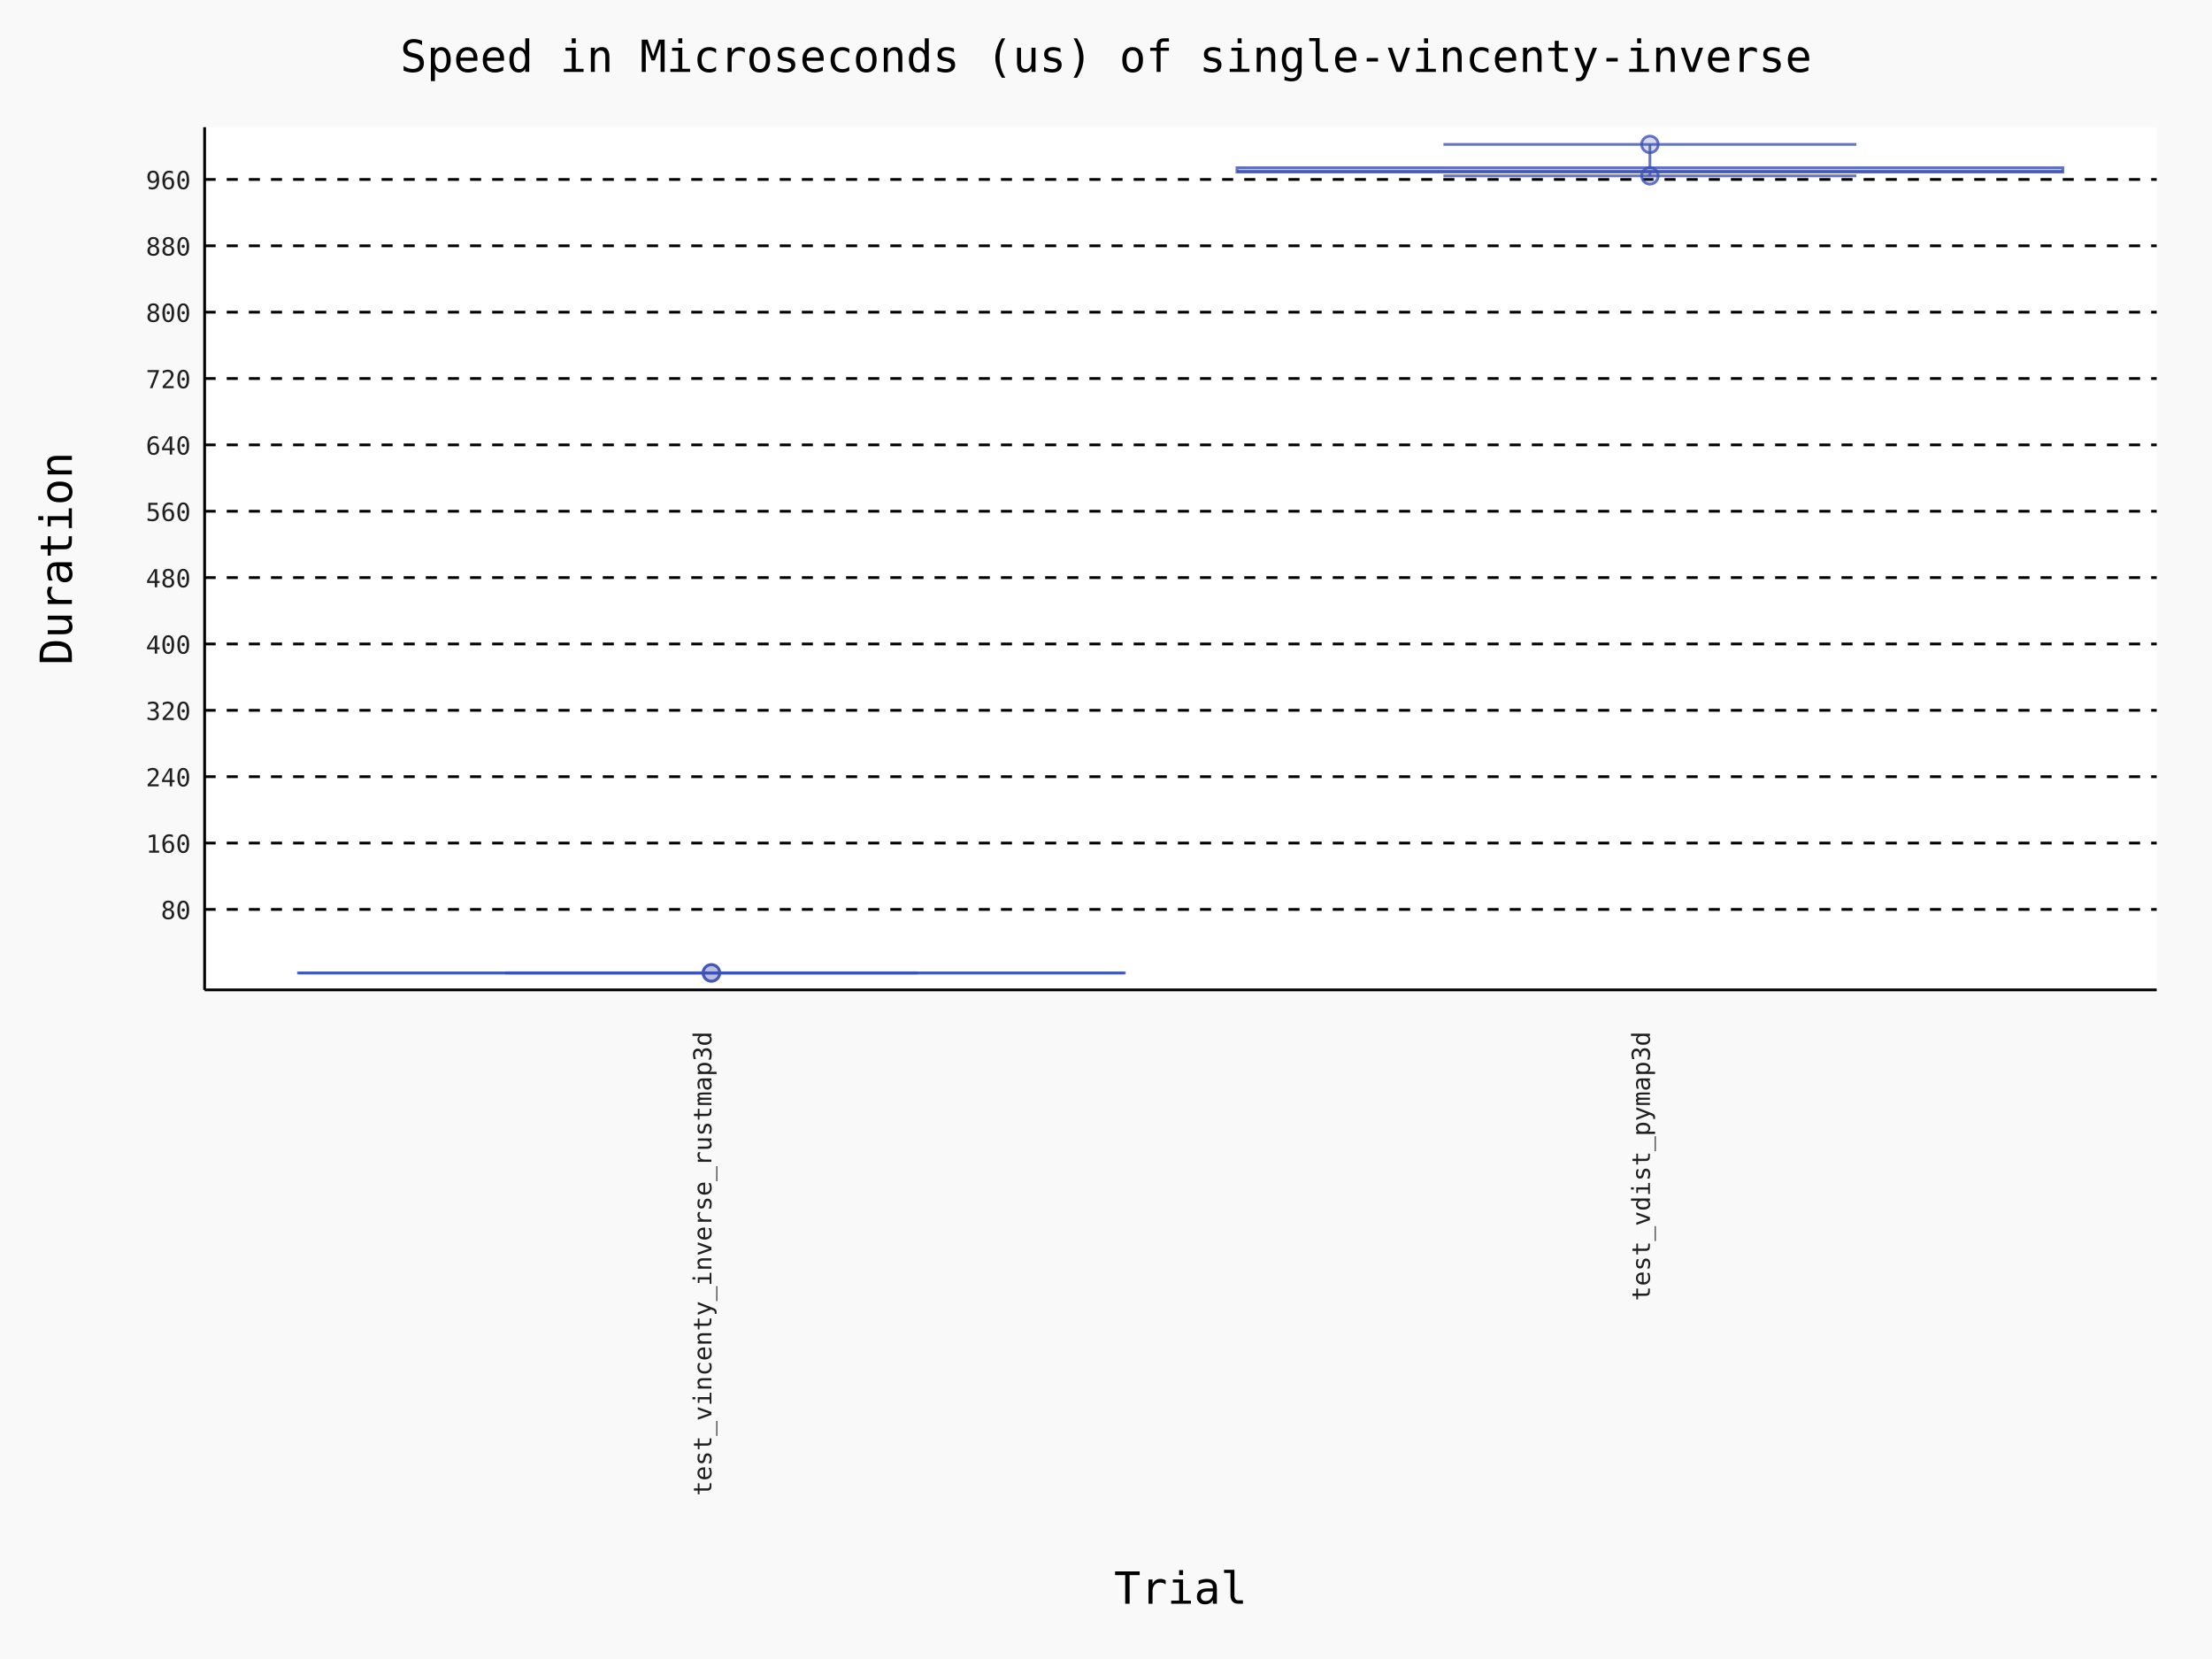
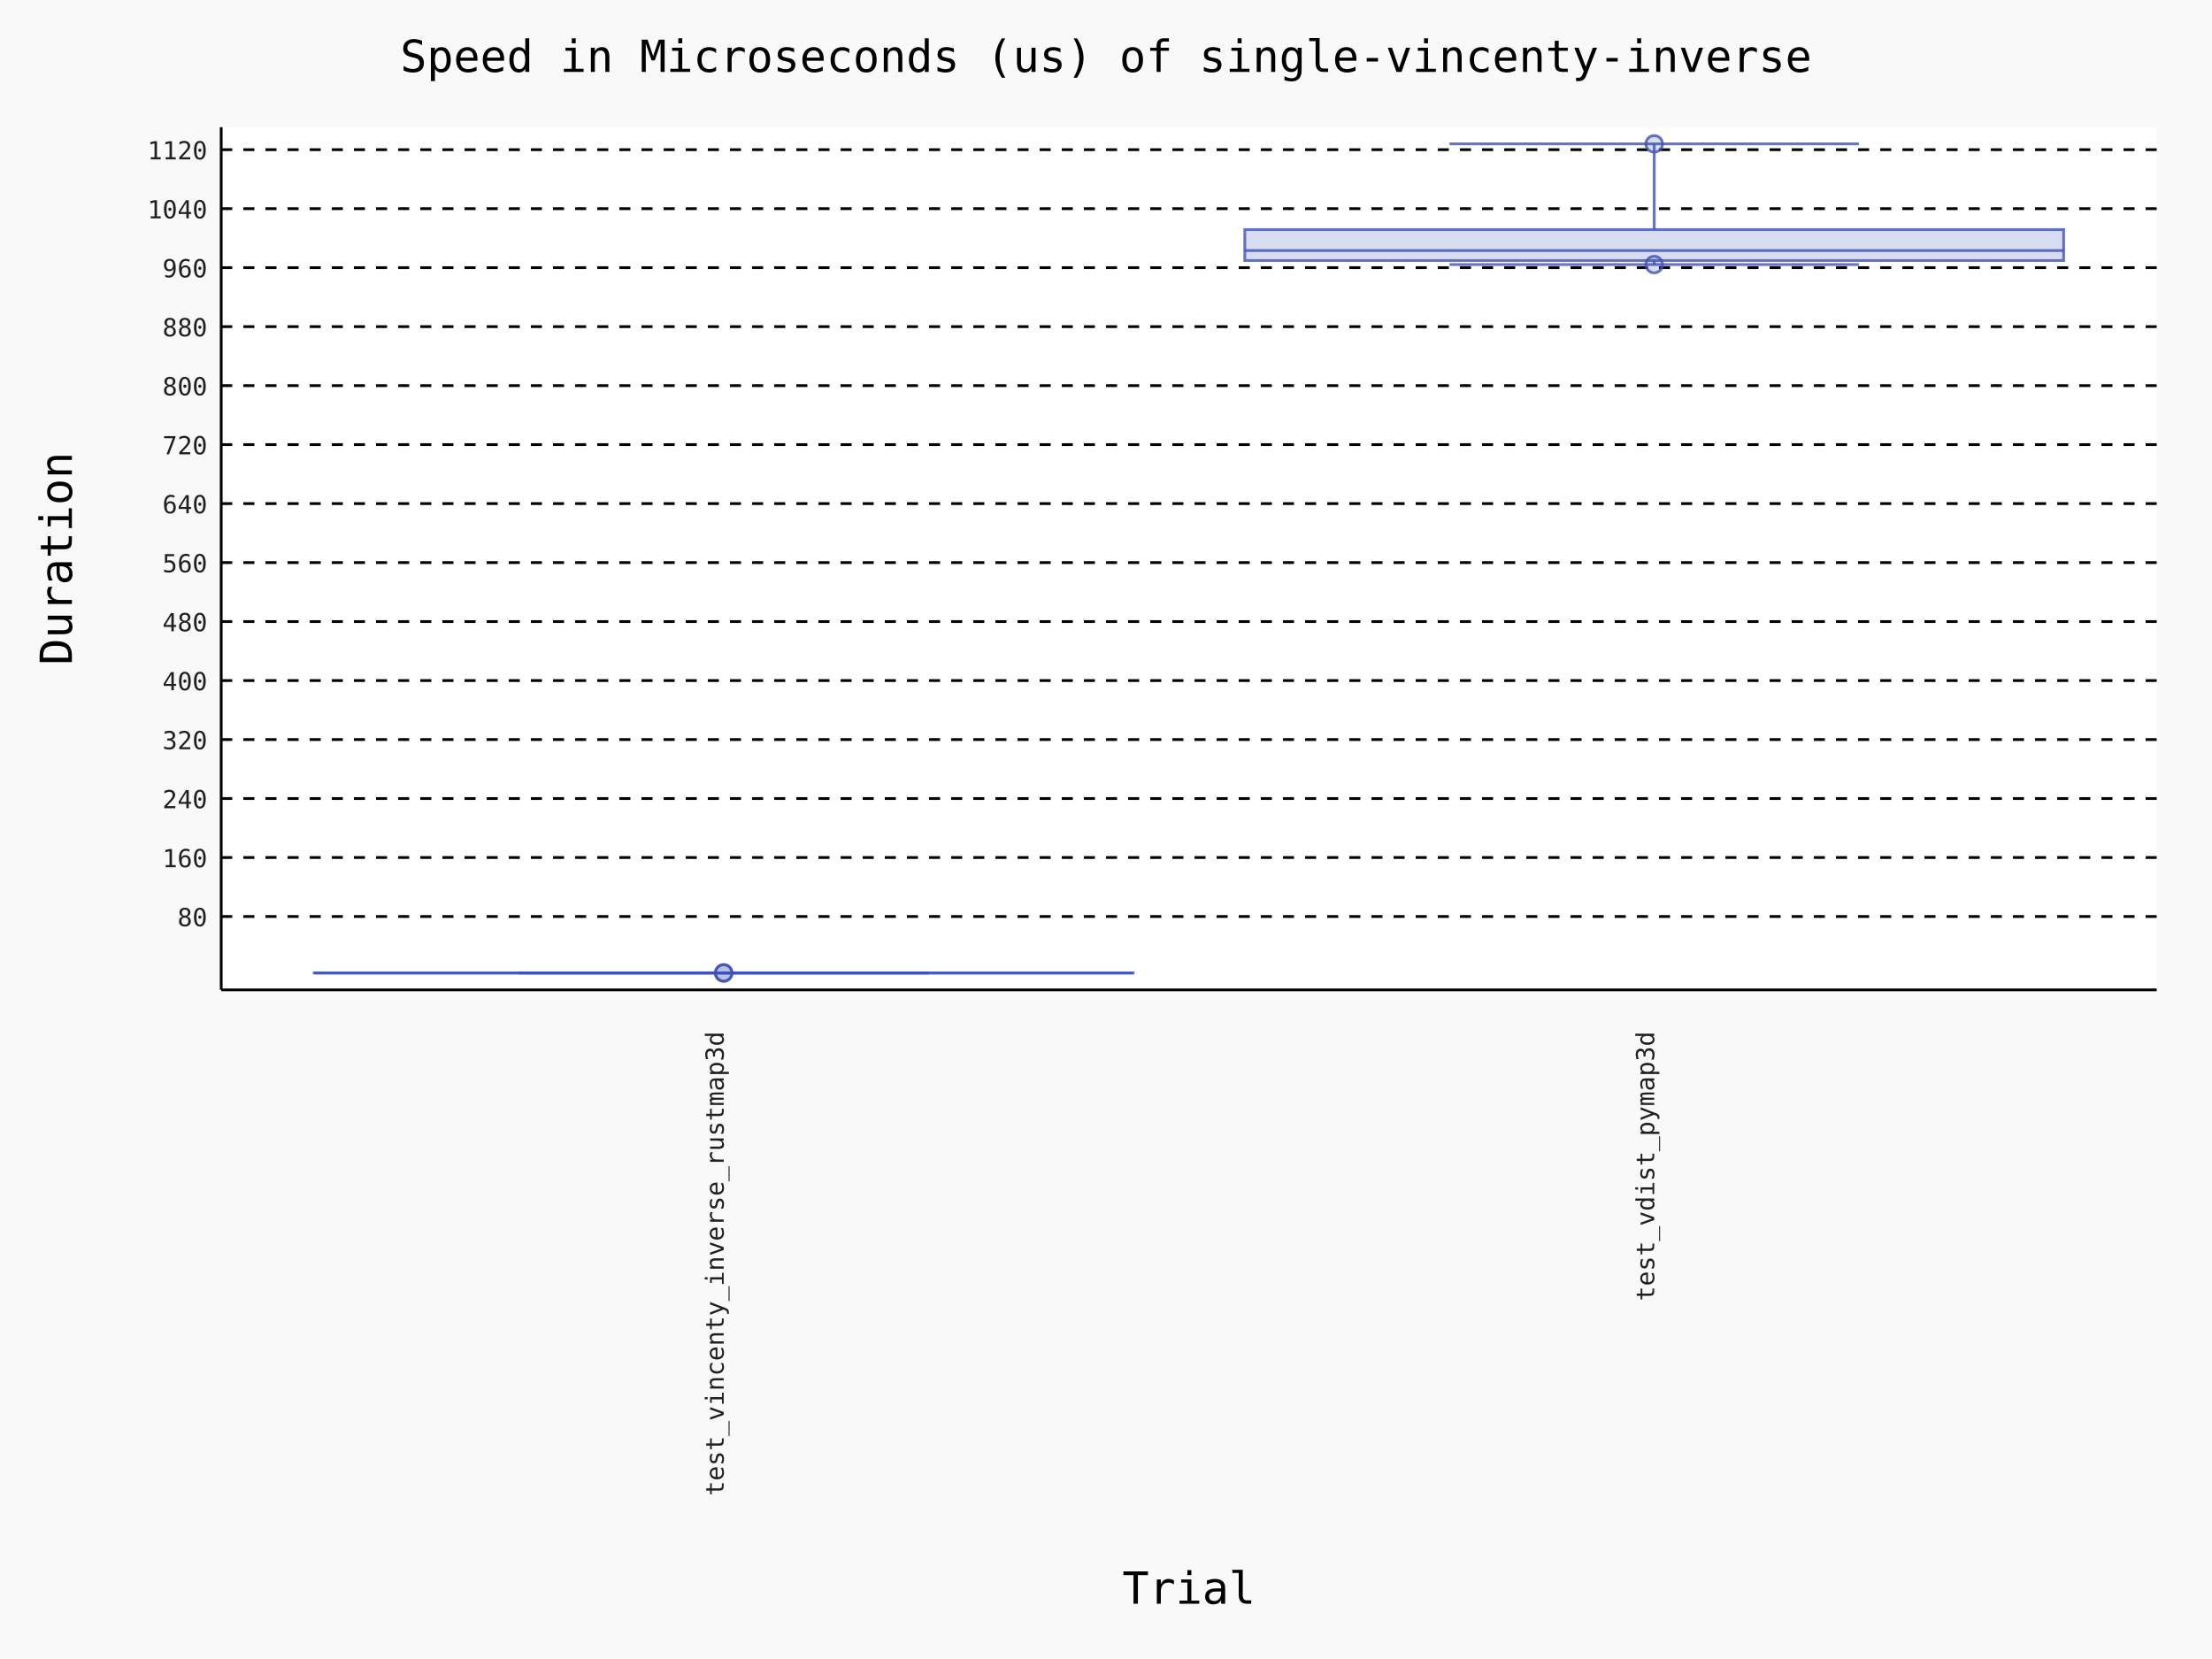
- <svg xmlns="http://www.w3.org/2000/svg" id="chart-ba69b7e1-9aa6-4c1e-84e6-15ed1c165388" class="pygal-chart" viewBox="0 0 800 600">
+ <svg xmlns="http://www.w3.org/2000/svg" id="chart-8a7b862d-195f-4af5-8dea-6dd8960a902b" class="pygal-chart" viewBox="0 0 800 600">
  <defs>
-     <style type="text/css">#chart-ba69b7e1-9aa6-4c1e-84e6-15ed1c165388{-webkit-user-select:none;-webkit-font-smoothing:antialiased;font-family:Consolas,"Deja Vu Sans Mono","Bitstream Vera Sans Mono","Courier New",monospace}#chart-ba69b7e1-9aa6-4c1e-84e6-15ed1c165388 .title{font-family:Consolas,"Deja Vu Sans Mono","Bitstream Vera Sans Mono","Courier New",monospace;font-size:16px}#chart-ba69b7e1-9aa6-4c1e-84e6-15ed1c165388 .legends .legend text{font-family:Consolas,"Deja Vu Sans Mono","Bitstream Vera Sans Mono","Courier New",monospace;font-size:14px}#chart-ba69b7e1-9aa6-4c1e-84e6-15ed1c165388 .axis text{font-family:Consolas,"Deja Vu Sans Mono","Bitstream Vera Sans Mono","Courier New",monospace;font-size:10px}#chart-ba69b7e1-9aa6-4c1e-84e6-15ed1c165388 .axis text.major{font-family:Consolas,"Deja Vu Sans Mono","Bitstream Vera Sans Mono","Courier New",monospace;font-size:10px}#chart-ba69b7e1-9aa6-4c1e-84e6-15ed1c165388 .text-overlay text.value{font-family:Consolas,"Deja Vu Sans Mono","Bitstream Vera Sans Mono","Courier New",monospace;font-size:16px}#chart-ba69b7e1-9aa6-4c1e-84e6-15ed1c165388 .text-overlay text.label{font-family:Consolas,"Deja Vu Sans Mono","Bitstream Vera Sans Mono","Courier New",monospace;font-size:10px}#chart-ba69b7e1-9aa6-4c1e-84e6-15ed1c165388 .tooltip{font-family:Consolas,"Deja Vu Sans Mono","Bitstream Vera Sans Mono","Courier New",monospace;font-size:14px}#chart-ba69b7e1-9aa6-4c1e-84e6-15ed1c165388 text.no_data{font-family:Consolas,"Deja Vu Sans Mono","Bitstream Vera Sans Mono","Courier New",monospace;font-size:64px}
- #chart-ba69b7e1-9aa6-4c1e-84e6-15ed1c165388{background-color:rgba(249,249,249,1)}#chart-ba69b7e1-9aa6-4c1e-84e6-15ed1c165388 path,#chart-ba69b7e1-9aa6-4c1e-84e6-15ed1c165388 line,#chart-ba69b7e1-9aa6-4c1e-84e6-15ed1c165388 rect,#chart-ba69b7e1-9aa6-4c1e-84e6-15ed1c165388 circle{-webkit-transition:150ms;-moz-transition:150ms;transition:150ms}#chart-ba69b7e1-9aa6-4c1e-84e6-15ed1c165388 .graph &gt; .background{fill:rgba(249,249,249,1)}#chart-ba69b7e1-9aa6-4c1e-84e6-15ed1c165388 .plot &gt; .background{fill:rgba(255,255,255,1)}#chart-ba69b7e1-9aa6-4c1e-84e6-15ed1c165388 .graph{fill:rgba(0,0,0,.87)}#chart-ba69b7e1-9aa6-4c1e-84e6-15ed1c165388 text.no_data{fill:rgba(0,0,0,1)}#chart-ba69b7e1-9aa6-4c1e-84e6-15ed1c165388 .title{fill:rgba(0,0,0,1)}#chart-ba69b7e1-9aa6-4c1e-84e6-15ed1c165388 .legends .legend text{fill:rgba(0,0,0,.87)}#chart-ba69b7e1-9aa6-4c1e-84e6-15ed1c165388 .legends .legend:hover text{fill:rgba(0,0,0,1)}#chart-ba69b7e1-9aa6-4c1e-84e6-15ed1c165388 .axis .line{stroke:rgba(0,0,0,1)}#chart-ba69b7e1-9aa6-4c1e-84e6-15ed1c165388 .axis .guide.line{stroke:rgba(0,0,0,.54)}#chart-ba69b7e1-9aa6-4c1e-84e6-15ed1c165388 .axis .major.line{stroke:rgba(0,0,0,.87)}#chart-ba69b7e1-9aa6-4c1e-84e6-15ed1c165388 .axis text.major{fill:rgba(0,0,0,1)}#chart-ba69b7e1-9aa6-4c1e-84e6-15ed1c165388 .axis.y .guides:hover .guide.line,#chart-ba69b7e1-9aa6-4c1e-84e6-15ed1c165388 .line-graph .axis.x .guides:hover .guide.line,#chart-ba69b7e1-9aa6-4c1e-84e6-15ed1c165388 .stackedline-graph .axis.x .guides:hover .guide.line,#chart-ba69b7e1-9aa6-4c1e-84e6-15ed1c165388 .xy-graph .axis.x .guides:hover .guide.line{stroke:rgba(0,0,0,1)}#chart-ba69b7e1-9aa6-4c1e-84e6-15ed1c165388 .axis .guides:hover text{fill:rgba(0,0,0,1)}#chart-ba69b7e1-9aa6-4c1e-84e6-15ed1c165388 .reactive{fill-opacity:.7;stroke-opacity:.8;stroke-width:1}#chart-ba69b7e1-9aa6-4c1e-84e6-15ed1c165388 .ci{stroke:rgba(0,0,0,.87)}#chart-ba69b7e1-9aa6-4c1e-84e6-15ed1c165388 .reactive.active,#chart-ba69b7e1-9aa6-4c1e-84e6-15ed1c165388 .active .reactive{fill-opacity:.8;stroke-opacity:.9;stroke-width:4}#chart-ba69b7e1-9aa6-4c1e-84e6-15ed1c165388 .ci .reactive.active{stroke-width:1.5}#chart-ba69b7e1-9aa6-4c1e-84e6-15ed1c165388 .series text{fill:rgba(0,0,0,1)}#chart-ba69b7e1-9aa6-4c1e-84e6-15ed1c165388 .tooltip rect{fill:rgba(255,255,255,1);stroke:rgba(0,0,0,1);-webkit-transition:opacity 150ms;-moz-transition:opacity 150ms;transition:opacity 150ms}#chart-ba69b7e1-9aa6-4c1e-84e6-15ed1c165388 .tooltip .label{fill:rgba(0,0,0,.87)}#chart-ba69b7e1-9aa6-4c1e-84e6-15ed1c165388 .tooltip .label{fill:rgba(0,0,0,.87)}#chart-ba69b7e1-9aa6-4c1e-84e6-15ed1c165388 .tooltip .legend{font-size:.8em;fill:rgba(0,0,0,.54)}#chart-ba69b7e1-9aa6-4c1e-84e6-15ed1c165388 .tooltip .x_label{font-size:.6em;fill:rgba(0,0,0,1)}#chart-ba69b7e1-9aa6-4c1e-84e6-15ed1c165388 .tooltip .xlink{font-size:.5em;text-decoration:underline}#chart-ba69b7e1-9aa6-4c1e-84e6-15ed1c165388 .tooltip .value{font-size:1.5em}#chart-ba69b7e1-9aa6-4c1e-84e6-15ed1c165388 .bound{font-size:.5em}#chart-ba69b7e1-9aa6-4c1e-84e6-15ed1c165388 .max-value{font-size:.75em;fill:rgba(0,0,0,.54)}#chart-ba69b7e1-9aa6-4c1e-84e6-15ed1c165388 .map-element{fill:rgba(255,255,255,1);stroke:rgba(0,0,0,.54) !important}#chart-ba69b7e1-9aa6-4c1e-84e6-15ed1c165388 .map-element .reactive{fill-opacity:inherit;stroke-opacity:inherit}#chart-ba69b7e1-9aa6-4c1e-84e6-15ed1c165388 .color-0,#chart-ba69b7e1-9aa6-4c1e-84e6-15ed1c165388 .color-0 a:visited{stroke:#3F51B5;fill:#3F51B5}#chart-ba69b7e1-9aa6-4c1e-84e6-15ed1c165388 .color-1,#chart-ba69b7e1-9aa6-4c1e-84e6-15ed1c165388 .color-1 a:visited{stroke:#3F51B5;fill:#3F51B5}#chart-ba69b7e1-9aa6-4c1e-84e6-15ed1c165388 .text-overlay .color-0 text{fill:black}#chart-ba69b7e1-9aa6-4c1e-84e6-15ed1c165388 .text-overlay .color-1 text{fill:black}
- #chart-ba69b7e1-9aa6-4c1e-84e6-15ed1c165388 text.no_data{text-anchor:middle}#chart-ba69b7e1-9aa6-4c1e-84e6-15ed1c165388 .guide.line{fill:none}#chart-ba69b7e1-9aa6-4c1e-84e6-15ed1c165388 .centered{text-anchor:middle}#chart-ba69b7e1-9aa6-4c1e-84e6-15ed1c165388 .title{text-anchor:middle}#chart-ba69b7e1-9aa6-4c1e-84e6-15ed1c165388 .legends .legend text{fill-opacity:1}#chart-ba69b7e1-9aa6-4c1e-84e6-15ed1c165388 .axis.x text{text-anchor:middle}#chart-ba69b7e1-9aa6-4c1e-84e6-15ed1c165388 .axis.x:not(.web) text[transform]{text-anchor:start}#chart-ba69b7e1-9aa6-4c1e-84e6-15ed1c165388 .axis.x:not(.web) text[transform].backwards{text-anchor:end}#chart-ba69b7e1-9aa6-4c1e-84e6-15ed1c165388 .axis.y text{text-anchor:end}#chart-ba69b7e1-9aa6-4c1e-84e6-15ed1c165388 .axis.y text[transform].backwards{text-anchor:start}#chart-ba69b7e1-9aa6-4c1e-84e6-15ed1c165388 .axis.y2 text{text-anchor:start}#chart-ba69b7e1-9aa6-4c1e-84e6-15ed1c165388 .axis.y2 text[transform].backwards{text-anchor:end}#chart-ba69b7e1-9aa6-4c1e-84e6-15ed1c165388 .axis .guide.line{stroke-dasharray:4,4;stroke:black}#chart-ba69b7e1-9aa6-4c1e-84e6-15ed1c165388 .axis .major.guide.line{stroke-dasharray:6,6;stroke:black}#chart-ba69b7e1-9aa6-4c1e-84e6-15ed1c165388 .horizontal .axis.y .guide.line,#chart-ba69b7e1-9aa6-4c1e-84e6-15ed1c165388 .horizontal .axis.y2 .guide.line,#chart-ba69b7e1-9aa6-4c1e-84e6-15ed1c165388 .vertical .axis.x .guide.line{opacity:0}#chart-ba69b7e1-9aa6-4c1e-84e6-15ed1c165388 .horizontal .axis.always_show .guide.line,#chart-ba69b7e1-9aa6-4c1e-84e6-15ed1c165388 .vertical .axis.always_show .guide.line{opacity:1 !important}#chart-ba69b7e1-9aa6-4c1e-84e6-15ed1c165388 .axis.y .guides:hover .guide.line,#chart-ba69b7e1-9aa6-4c1e-84e6-15ed1c165388 .axis.y2 .guides:hover .guide.line,#chart-ba69b7e1-9aa6-4c1e-84e6-15ed1c165388 .axis.x .guides:hover .guide.line{opacity:1}#chart-ba69b7e1-9aa6-4c1e-84e6-15ed1c165388 .axis .guides:hover text{opacity:1}#chart-ba69b7e1-9aa6-4c1e-84e6-15ed1c165388 .nofill{fill:none}#chart-ba69b7e1-9aa6-4c1e-84e6-15ed1c165388 .subtle-fill{fill-opacity:.2}#chart-ba69b7e1-9aa6-4c1e-84e6-15ed1c165388 .dot{stroke-width:1px;fill-opacity:1;stroke-opacity:1}#chart-ba69b7e1-9aa6-4c1e-84e6-15ed1c165388 .dot.active{stroke-width:5px}#chart-ba69b7e1-9aa6-4c1e-84e6-15ed1c165388 .dot.negative{fill:transparent}#chart-ba69b7e1-9aa6-4c1e-84e6-15ed1c165388 text,#chart-ba69b7e1-9aa6-4c1e-84e6-15ed1c165388 tspan{stroke:none !important}#chart-ba69b7e1-9aa6-4c1e-84e6-15ed1c165388 .series text.active{opacity:1}#chart-ba69b7e1-9aa6-4c1e-84e6-15ed1c165388 .tooltip rect{fill-opacity:.95;stroke-width:.5}#chart-ba69b7e1-9aa6-4c1e-84e6-15ed1c165388 .tooltip text{fill-opacity:1}#chart-ba69b7e1-9aa6-4c1e-84e6-15ed1c165388 .showable{visibility:hidden}#chart-ba69b7e1-9aa6-4c1e-84e6-15ed1c165388 .showable.shown{visibility:visible}#chart-ba69b7e1-9aa6-4c1e-84e6-15ed1c165388 .gauge-background{fill:rgba(229,229,229,1);stroke:none}#chart-ba69b7e1-9aa6-4c1e-84e6-15ed1c165388 .bg-lines{stroke:rgba(249,249,249,1);stroke-width:2px}
+     <style type="text/css">#chart-8a7b862d-195f-4af5-8dea-6dd8960a902b{-webkit-user-select:none;-webkit-font-smoothing:antialiased;font-family:Consolas,"Deja Vu Sans Mono","Bitstream Vera Sans Mono","Courier New",monospace}#chart-8a7b862d-195f-4af5-8dea-6dd8960a902b .title{font-family:Consolas,"Deja Vu Sans Mono","Bitstream Vera Sans Mono","Courier New",monospace;font-size:16px}#chart-8a7b862d-195f-4af5-8dea-6dd8960a902b .legends .legend text{font-family:Consolas,"Deja Vu Sans Mono","Bitstream Vera Sans Mono","Courier New",monospace;font-size:14px}#chart-8a7b862d-195f-4af5-8dea-6dd8960a902b .axis text{font-family:Consolas,"Deja Vu Sans Mono","Bitstream Vera Sans Mono","Courier New",monospace;font-size:10px}#chart-8a7b862d-195f-4af5-8dea-6dd8960a902b .axis text.major{font-family:Consolas,"Deja Vu Sans Mono","Bitstream Vera Sans Mono","Courier New",monospace;font-size:10px}#chart-8a7b862d-195f-4af5-8dea-6dd8960a902b .text-overlay text.value{font-family:Consolas,"Deja Vu Sans Mono","Bitstream Vera Sans Mono","Courier New",monospace;font-size:16px}#chart-8a7b862d-195f-4af5-8dea-6dd8960a902b .text-overlay text.label{font-family:Consolas,"Deja Vu Sans Mono","Bitstream Vera Sans Mono","Courier New",monospace;font-size:10px}#chart-8a7b862d-195f-4af5-8dea-6dd8960a902b .tooltip{font-family:Consolas,"Deja Vu Sans Mono","Bitstream Vera Sans Mono","Courier New",monospace;font-size:14px}#chart-8a7b862d-195f-4af5-8dea-6dd8960a902b text.no_data{font-family:Consolas,"Deja Vu Sans Mono","Bitstream Vera Sans Mono","Courier New",monospace;font-size:64px}
+ #chart-8a7b862d-195f-4af5-8dea-6dd8960a902b{background-color:rgba(249,249,249,1)}#chart-8a7b862d-195f-4af5-8dea-6dd8960a902b path,#chart-8a7b862d-195f-4af5-8dea-6dd8960a902b line,#chart-8a7b862d-195f-4af5-8dea-6dd8960a902b rect,#chart-8a7b862d-195f-4af5-8dea-6dd8960a902b circle{-webkit-transition:150ms;-moz-transition:150ms;transition:150ms}#chart-8a7b862d-195f-4af5-8dea-6dd8960a902b .graph &gt; .background{fill:rgba(249,249,249,1)}#chart-8a7b862d-195f-4af5-8dea-6dd8960a902b .plot &gt; .background{fill:rgba(255,255,255,1)}#chart-8a7b862d-195f-4af5-8dea-6dd8960a902b .graph{fill:rgba(0,0,0,.87)}#chart-8a7b862d-195f-4af5-8dea-6dd8960a902b text.no_data{fill:rgba(0,0,0,1)}#chart-8a7b862d-195f-4af5-8dea-6dd8960a902b .title{fill:rgba(0,0,0,1)}#chart-8a7b862d-195f-4af5-8dea-6dd8960a902b .legends .legend text{fill:rgba(0,0,0,.87)}#chart-8a7b862d-195f-4af5-8dea-6dd8960a902b .legends .legend:hover text{fill:rgba(0,0,0,1)}#chart-8a7b862d-195f-4af5-8dea-6dd8960a902b .axis .line{stroke:rgba(0,0,0,1)}#chart-8a7b862d-195f-4af5-8dea-6dd8960a902b .axis .guide.line{stroke:rgba(0,0,0,.54)}#chart-8a7b862d-195f-4af5-8dea-6dd8960a902b .axis .major.line{stroke:rgba(0,0,0,.87)}#chart-8a7b862d-195f-4af5-8dea-6dd8960a902b .axis text.major{fill:rgba(0,0,0,1)}#chart-8a7b862d-195f-4af5-8dea-6dd8960a902b .axis.y .guides:hover .guide.line,#chart-8a7b862d-195f-4af5-8dea-6dd8960a902b .line-graph .axis.x .guides:hover .guide.line,#chart-8a7b862d-195f-4af5-8dea-6dd8960a902b .stackedline-graph .axis.x .guides:hover .guide.line,#chart-8a7b862d-195f-4af5-8dea-6dd8960a902b .xy-graph .axis.x .guides:hover .guide.line{stroke:rgba(0,0,0,1)}#chart-8a7b862d-195f-4af5-8dea-6dd8960a902b .axis .guides:hover text{fill:rgba(0,0,0,1)}#chart-8a7b862d-195f-4af5-8dea-6dd8960a902b .reactive{fill-opacity:.7;stroke-opacity:.8;stroke-width:1}#chart-8a7b862d-195f-4af5-8dea-6dd8960a902b .ci{stroke:rgba(0,0,0,.87)}#chart-8a7b862d-195f-4af5-8dea-6dd8960a902b .reactive.active,#chart-8a7b862d-195f-4af5-8dea-6dd8960a902b .active .reactive{fill-opacity:.8;stroke-opacity:.9;stroke-width:4}#chart-8a7b862d-195f-4af5-8dea-6dd8960a902b .ci .reactive.active{stroke-width:1.5}#chart-8a7b862d-195f-4af5-8dea-6dd8960a902b .series text{fill:rgba(0,0,0,1)}#chart-8a7b862d-195f-4af5-8dea-6dd8960a902b .tooltip rect{fill:rgba(255,255,255,1);stroke:rgba(0,0,0,1);-webkit-transition:opacity 150ms;-moz-transition:opacity 150ms;transition:opacity 150ms}#chart-8a7b862d-195f-4af5-8dea-6dd8960a902b .tooltip .label{fill:rgba(0,0,0,.87)}#chart-8a7b862d-195f-4af5-8dea-6dd8960a902b .tooltip .label{fill:rgba(0,0,0,.87)}#chart-8a7b862d-195f-4af5-8dea-6dd8960a902b .tooltip .legend{font-size:.8em;fill:rgba(0,0,0,.54)}#chart-8a7b862d-195f-4af5-8dea-6dd8960a902b .tooltip .x_label{font-size:.6em;fill:rgba(0,0,0,1)}#chart-8a7b862d-195f-4af5-8dea-6dd8960a902b .tooltip .xlink{font-size:.5em;text-decoration:underline}#chart-8a7b862d-195f-4af5-8dea-6dd8960a902b .tooltip .value{font-size:1.5em}#chart-8a7b862d-195f-4af5-8dea-6dd8960a902b .bound{font-size:.5em}#chart-8a7b862d-195f-4af5-8dea-6dd8960a902b .max-value{font-size:.75em;fill:rgba(0,0,0,.54)}#chart-8a7b862d-195f-4af5-8dea-6dd8960a902b .map-element{fill:rgba(255,255,255,1);stroke:rgba(0,0,0,.54) !important}#chart-8a7b862d-195f-4af5-8dea-6dd8960a902b .map-element .reactive{fill-opacity:inherit;stroke-opacity:inherit}#chart-8a7b862d-195f-4af5-8dea-6dd8960a902b .color-0,#chart-8a7b862d-195f-4af5-8dea-6dd8960a902b .color-0 a:visited{stroke:#3F51B5;fill:#3F51B5}#chart-8a7b862d-195f-4af5-8dea-6dd8960a902b .color-1,#chart-8a7b862d-195f-4af5-8dea-6dd8960a902b .color-1 a:visited{stroke:#3F51B5;fill:#3F51B5}#chart-8a7b862d-195f-4af5-8dea-6dd8960a902b .text-overlay .color-0 text{fill:black}#chart-8a7b862d-195f-4af5-8dea-6dd8960a902b .text-overlay .color-1 text{fill:black}
+ #chart-8a7b862d-195f-4af5-8dea-6dd8960a902b text.no_data{text-anchor:middle}#chart-8a7b862d-195f-4af5-8dea-6dd8960a902b .guide.line{fill:none}#chart-8a7b862d-195f-4af5-8dea-6dd8960a902b .centered{text-anchor:middle}#chart-8a7b862d-195f-4af5-8dea-6dd8960a902b .title{text-anchor:middle}#chart-8a7b862d-195f-4af5-8dea-6dd8960a902b .legends .legend text{fill-opacity:1}#chart-8a7b862d-195f-4af5-8dea-6dd8960a902b .axis.x text{text-anchor:middle}#chart-8a7b862d-195f-4af5-8dea-6dd8960a902b .axis.x:not(.web) text[transform]{text-anchor:start}#chart-8a7b862d-195f-4af5-8dea-6dd8960a902b .axis.x:not(.web) text[transform].backwards{text-anchor:end}#chart-8a7b862d-195f-4af5-8dea-6dd8960a902b .axis.y text{text-anchor:end}#chart-8a7b862d-195f-4af5-8dea-6dd8960a902b .axis.y text[transform].backwards{text-anchor:start}#chart-8a7b862d-195f-4af5-8dea-6dd8960a902b .axis.y2 text{text-anchor:start}#chart-8a7b862d-195f-4af5-8dea-6dd8960a902b .axis.y2 text[transform].backwards{text-anchor:end}#chart-8a7b862d-195f-4af5-8dea-6dd8960a902b .axis .guide.line{stroke-dasharray:4,4;stroke:black}#chart-8a7b862d-195f-4af5-8dea-6dd8960a902b .axis .major.guide.line{stroke-dasharray:6,6;stroke:black}#chart-8a7b862d-195f-4af5-8dea-6dd8960a902b .horizontal .axis.y .guide.line,#chart-8a7b862d-195f-4af5-8dea-6dd8960a902b .horizontal .axis.y2 .guide.line,#chart-8a7b862d-195f-4af5-8dea-6dd8960a902b .vertical .axis.x .guide.line{opacity:0}#chart-8a7b862d-195f-4af5-8dea-6dd8960a902b .horizontal .axis.always_show .guide.line,#chart-8a7b862d-195f-4af5-8dea-6dd8960a902b .vertical .axis.always_show .guide.line{opacity:1 !important}#chart-8a7b862d-195f-4af5-8dea-6dd8960a902b .axis.y .guides:hover .guide.line,#chart-8a7b862d-195f-4af5-8dea-6dd8960a902b .axis.y2 .guides:hover .guide.line,#chart-8a7b862d-195f-4af5-8dea-6dd8960a902b .axis.x .guides:hover .guide.line{opacity:1}#chart-8a7b862d-195f-4af5-8dea-6dd8960a902b .axis .guides:hover text{opacity:1}#chart-8a7b862d-195f-4af5-8dea-6dd8960a902b .nofill{fill:none}#chart-8a7b862d-195f-4af5-8dea-6dd8960a902b .subtle-fill{fill-opacity:.2}#chart-8a7b862d-195f-4af5-8dea-6dd8960a902b .dot{stroke-width:1px;fill-opacity:1;stroke-opacity:1}#chart-8a7b862d-195f-4af5-8dea-6dd8960a902b .dot.active{stroke-width:5px}#chart-8a7b862d-195f-4af5-8dea-6dd8960a902b .dot.negative{fill:transparent}#chart-8a7b862d-195f-4af5-8dea-6dd8960a902b text,#chart-8a7b862d-195f-4af5-8dea-6dd8960a902b tspan{stroke:none !important}#chart-8a7b862d-195f-4af5-8dea-6dd8960a902b .series text.active{opacity:1}#chart-8a7b862d-195f-4af5-8dea-6dd8960a902b .tooltip rect{fill-opacity:.95;stroke-width:.5}#chart-8a7b862d-195f-4af5-8dea-6dd8960a902b .tooltip text{fill-opacity:1}#chart-8a7b862d-195f-4af5-8dea-6dd8960a902b .showable{visibility:hidden}#chart-8a7b862d-195f-4af5-8dea-6dd8960a902b .showable.shown{visibility:visible}#chart-8a7b862d-195f-4af5-8dea-6dd8960a902b .gauge-background{fill:rgba(229,229,229,1);stroke:none}#chart-8a7b862d-195f-4af5-8dea-6dd8960a902b .bg-lines{stroke:rgba(249,249,249,1);stroke-width:2px}
.tooltip .value{font-size:1em !important}.axis text{font-size:9px !important}</style>
  </defs>
  <g class="graph custombox-graph vertical">
    <rect x="0" y="0" width="800" height="600" class="background" />
-     <g transform="translate(74, 46)" class="plot">
-       <rect x="0" y="0" width="706.0" height="312.0" class="background" />
+     <g transform="translate(80, 46)" class="plot">
+       <rect x="0" y="0" width="700.0" height="312.0" class="background" />
      <g class="axis y always_show">
-         <path d="M0 312 h706" class="line" />
+         <path d="M0 312 h700" class="line" />
        <g class="guides">
-           <path d="M0 282.9 h706" class="guide line" />
-           <text x="-5" y="286.4" class="">80</text>
+           <path d="M0 285.467 h700" class="guide line" />
+           <text x="-5" y="288.967" class="">80</text>
        </g>
        <g class="guides">
-           <path d="M0 258.9 h706" class="guide line" />
-           <text x="-5" y="262.4" class="">160</text>
+           <path d="M0 264.133 h700" class="guide line" />
+           <text x="-5" y="267.633" class="">160</text>
        </g>
        <g class="guides">
-           <path d="M0 234.9 h706" class="guide line" />
-           <text x="-5" y="238.4" class="">240</text>
+           <path d="M0 242.8 h700" class="guide line" />
+           <text x="-5" y="246.3" class="">240</text>
        </g>
        <g class="guides">
-           <path d="M0 210.9 h706" class="guide line" />
-           <text x="-5" y="214.4" class="">320</text>
+           <path d="M0 221.467 h700" class="guide line" />
+           <text x="-5" y="224.967" class="">320</text>
        </g>
        <g class="guides">
-           <path d="M0 186.9 h706" class="guide line" />
-           <text x="-5" y="190.4" class="">400</text>
+           <path d="M0 200.133 h700" class="guide line" />
+           <text x="-5" y="203.633" class="">400</text>
        </g>
        <g class="guides">
-           <path d="M0 162.9 h706" class="guide line" />
-           <text x="-5" y="166.4" class="">480</text>
+           <path d="M0 178.8 h700" class="guide line" />
+           <text x="-5" y="182.3" class="">480</text>
        </g>
        <g class="guides">
-           <path d="M0 138.9 h706" class="guide line" />
-           <text x="-5" y="142.4" class="">560</text>
+           <path d="M0 157.467 h700" class="guide line" />
+           <text x="-5" y="160.967" class="">560</text>
        </g>
        <g class="guides">
-           <path d="M0 114.9 h706" class="guide line" />
-           <text x="-5" y="118.4" class="">640</text>
+           <path d="M0 136.133 h700" class="guide line" />
+           <text x="-5" y="139.633" class="">640</text>
        </g>
        <g class="guides">
-           <path d="M0 90.9 h706" class="guide line" />
-           <text x="-5" y="94.4" class="">720</text>
+           <path d="M0 114.8 h700" class="guide line" />
+           <text x="-5" y="118.3" class="">720</text>
        </g>
        <g class="guides">
-           <path d="M0 66.9 h706" class="guide line" />
-           <text x="-5" y="70.4" class="">800</text>
+           <path d="M0 93.467 h700" class="guide line" />
+           <text x="-5" y="96.967" class="">800</text>
        </g>
        <g class="guides">
-           <path d="M0 42.9 h706" class="guide line" />
-           <text x="-5" y="46.4" class="">880</text>
+           <path d="M0 72.133 h700" class="guide line" />
+           <text x="-5" y="75.633" class="">880</text>
        </g>
        <g class="guides">
-           <path d="M0 18.9 h706" class="guide line" />
-           <text x="-5" y="22.4" class="">960</text>
+           <path d="M0 50.8 h700" class="guide line" />
+           <text x="-5" y="54.3" class="">960</text>
+         </g>
+         <g class="guides">
+           <path d="M0 29.467 h700" class="guide line" />
+           <text x="-5" y="32.967" class="">1040</text>
+         </g>
+         <g class="guides">
+           <path d="M0 8.133 h700" class="guide line" />
+           <text x="-5" y="11.633" class="">1120</text>
        </g>
      </g>
      <g class="axis x">
        <path d="M0 0 v312" class="line" />
        <g class="guides">
-           <path d="M183.288 0 v312" class="guide line" />
-           <text x="183.288" y="327.0" class="backwards" transform="rotate(270 183.2885 327)">test_vincenty_inverse_rustmap3d</text>
+           <path d="M181.731 0 v312" class="guide line" />
+           <text x="181.731" y="327.0" class="backwards" transform="rotate(270 181.7308 327)">test_vincenty_inverse_rustmap3d</text>
        </g>
        <g class="guides">
-           <path d="M522.712 0 v312" class="guide line" />
-           <text x="522.712" y="327.0" class="backwards" transform="rotate(270 522.7115 327)">test_vdist_pymap3d</text>
+           <path d="M518.269 0 v312" class="guide line" />
+           <text x="518.269" y="327.0" class="backwards" transform="rotate(270 518.2692 327)">test_vdist_pymap3d</text>
        </g>
      </g>
      <g class="series serie-0 color-0">
        <g class="boxes">
          <g class="box">
-             <path stroke-width="3" d="M108.615 305.901 L257.962 305.901" class="reactive tooltip-trigger" />
-             <path stroke-width="3" d="M33.942 305.876 L332.635 305.876" class="reactive tooltip-trigger" />
-             <path stroke-width="3" d="M108.615 305.826 L257.962 305.826" class="reactive tooltip-trigger" />
-             <path stroke-width="2" d="M183.288 305.901 L183.288 305.898" class="reactive tooltip-trigger" />
-             <path stroke-width="2" d="M183.288 305.826 L183.288 305.861" class="reactive tooltip-trigger" />
-             <rect x="33.942" y="305.861" height="0.037" width="298.692" class="subtle-fill reactive tooltip-trigger" />
-             <circle cx="183.288" cy="305.901" r="3" class="subtle-fill reactive tooltip-trigger" />
-             <circle cx="183.288" cy="305.826" r="3" class="subtle-fill reactive tooltip-trigger" />
+             <path stroke-width="3" d="M107.692 305.913 L255.769 305.913" class="reactive tooltip-trigger" />
+             <path stroke-width="3" d="M33.654 305.888 L329.808 305.888" class="reactive tooltip-trigger" />
+             <path stroke-width="3" d="M107.692 305.838 L255.769 305.838" class="reactive tooltip-trigger" />
+             <path stroke-width="2" d="M181.731 305.913 L181.731 305.905" class="reactive tooltip-trigger" />
+             <path stroke-width="2" d="M181.731 305.838 L181.731 305.884" class="reactive tooltip-trigger" />
+             <rect x="33.654" y="305.884" height="0.021" width="296.154" class="subtle-fill reactive tooltip-trigger" />
+             <circle cx="181.731" cy="305.913" r="3" class="subtle-fill reactive tooltip-trigger" />
+             <circle cx="181.731" cy="305.838" r="3" class="subtle-fill reactive tooltip-trigger" />
          </g>
        </g>
      </g>
      <g class="series serie-1 color-1">
        <g class="boxes">
          <g class="box">
-             <path stroke-width="3" d="M448.038 17.6 L597.385 17.6" class="reactive tooltip-trigger" />
-             <path stroke-width="3" d="M373.365 15.964 L672.058 15.964" class="reactive tooltip-trigger" />
-             <path stroke-width="3" d="M448.038 6.223 L597.385 6.223" class="reactive tooltip-trigger" />
-             <path stroke-width="2" d="M522.712 17.6 L522.712 16.231" class="reactive tooltip-trigger" />
-             <path stroke-width="2" d="M522.712 6.223 L522.712 14.659" class="reactive tooltip-trigger" />
-             <rect x="373.365" y="14.659" height="1.573" width="298.692" class="subtle-fill reactive tooltip-trigger" />
-             <circle cx="522.712" cy="17.6" r="3" class="subtle-fill reactive tooltip-trigger" />
-             <circle cx="522.712" cy="6.223" r="3" class="subtle-fill reactive tooltip-trigger" />
+             <path stroke-width="3" d="M444.231 49.676 L592.308 49.676" class="reactive tooltip-trigger" />
+             <path stroke-width="3" d="M370.192 44.608 L666.346 44.608" class="reactive tooltip-trigger" />
+             <path stroke-width="3" d="M444.231 6.032 L592.308 6.032" class="reactive tooltip-trigger" />
+             <path stroke-width="2" d="M518.269 49.676 L518.269 48.231" class="reactive tooltip-trigger" />
+             <path stroke-width="2" d="M518.269 6.032 L518.269 37.035" class="reactive tooltip-trigger" />
+             <rect x="370.192" y="37.035" height="11.196" width="296.154" class="subtle-fill reactive tooltip-trigger" />
+             <circle cx="518.269" cy="49.676" r="3" class="subtle-fill reactive tooltip-trigger" />
+             <circle cx="518.269" cy="6.032" r="3" class="subtle-fill reactive tooltip-trigger" />
          </g>
        </g>
      </g>
    </g>
    <g class="titles">
      <text x="400.0" y="26" class="title plot_title">Speed in Microseconds (us) of single-vincenty-inverse</text>
-       <text x="427.0" y="580.0" class="title">Trial</text>
+       <text x="430.0" y="580.0" class="title">Trial</text>
      <text x="0" y="228.0" class="title" transform="rotate(-90 0 202)">Duration</text>
    </g>
-     <g transform="translate(74, 46)" class="plot overlay">
+     <g transform="translate(80, 46)" class="plot overlay">
      <g class="series serie-0 color-0" />
      <g class="series serie-1 color-1" />
    </g>
-     <g transform="translate(74, 46)" class="plot text-overlay">
+     <g transform="translate(80, 46)" class="plot text-overlay">
      <g class="series serie-0 color-0" />
      <g class="series serie-1 color-1" />
    </g>
-     <g transform="translate(74, 46)" class="plot tooltip-overlay">
+     <g transform="translate(80, 46)" class="plot tooltip-overlay">
      <g transform="translate(0 0)" style="opacity: 0" class="tooltip">
        <rect rx="0" ry="0" width="0" height="0" class="tooltip-box" />
        <g class="text" />
      </g>
    </g>
  </g>
</svg>
